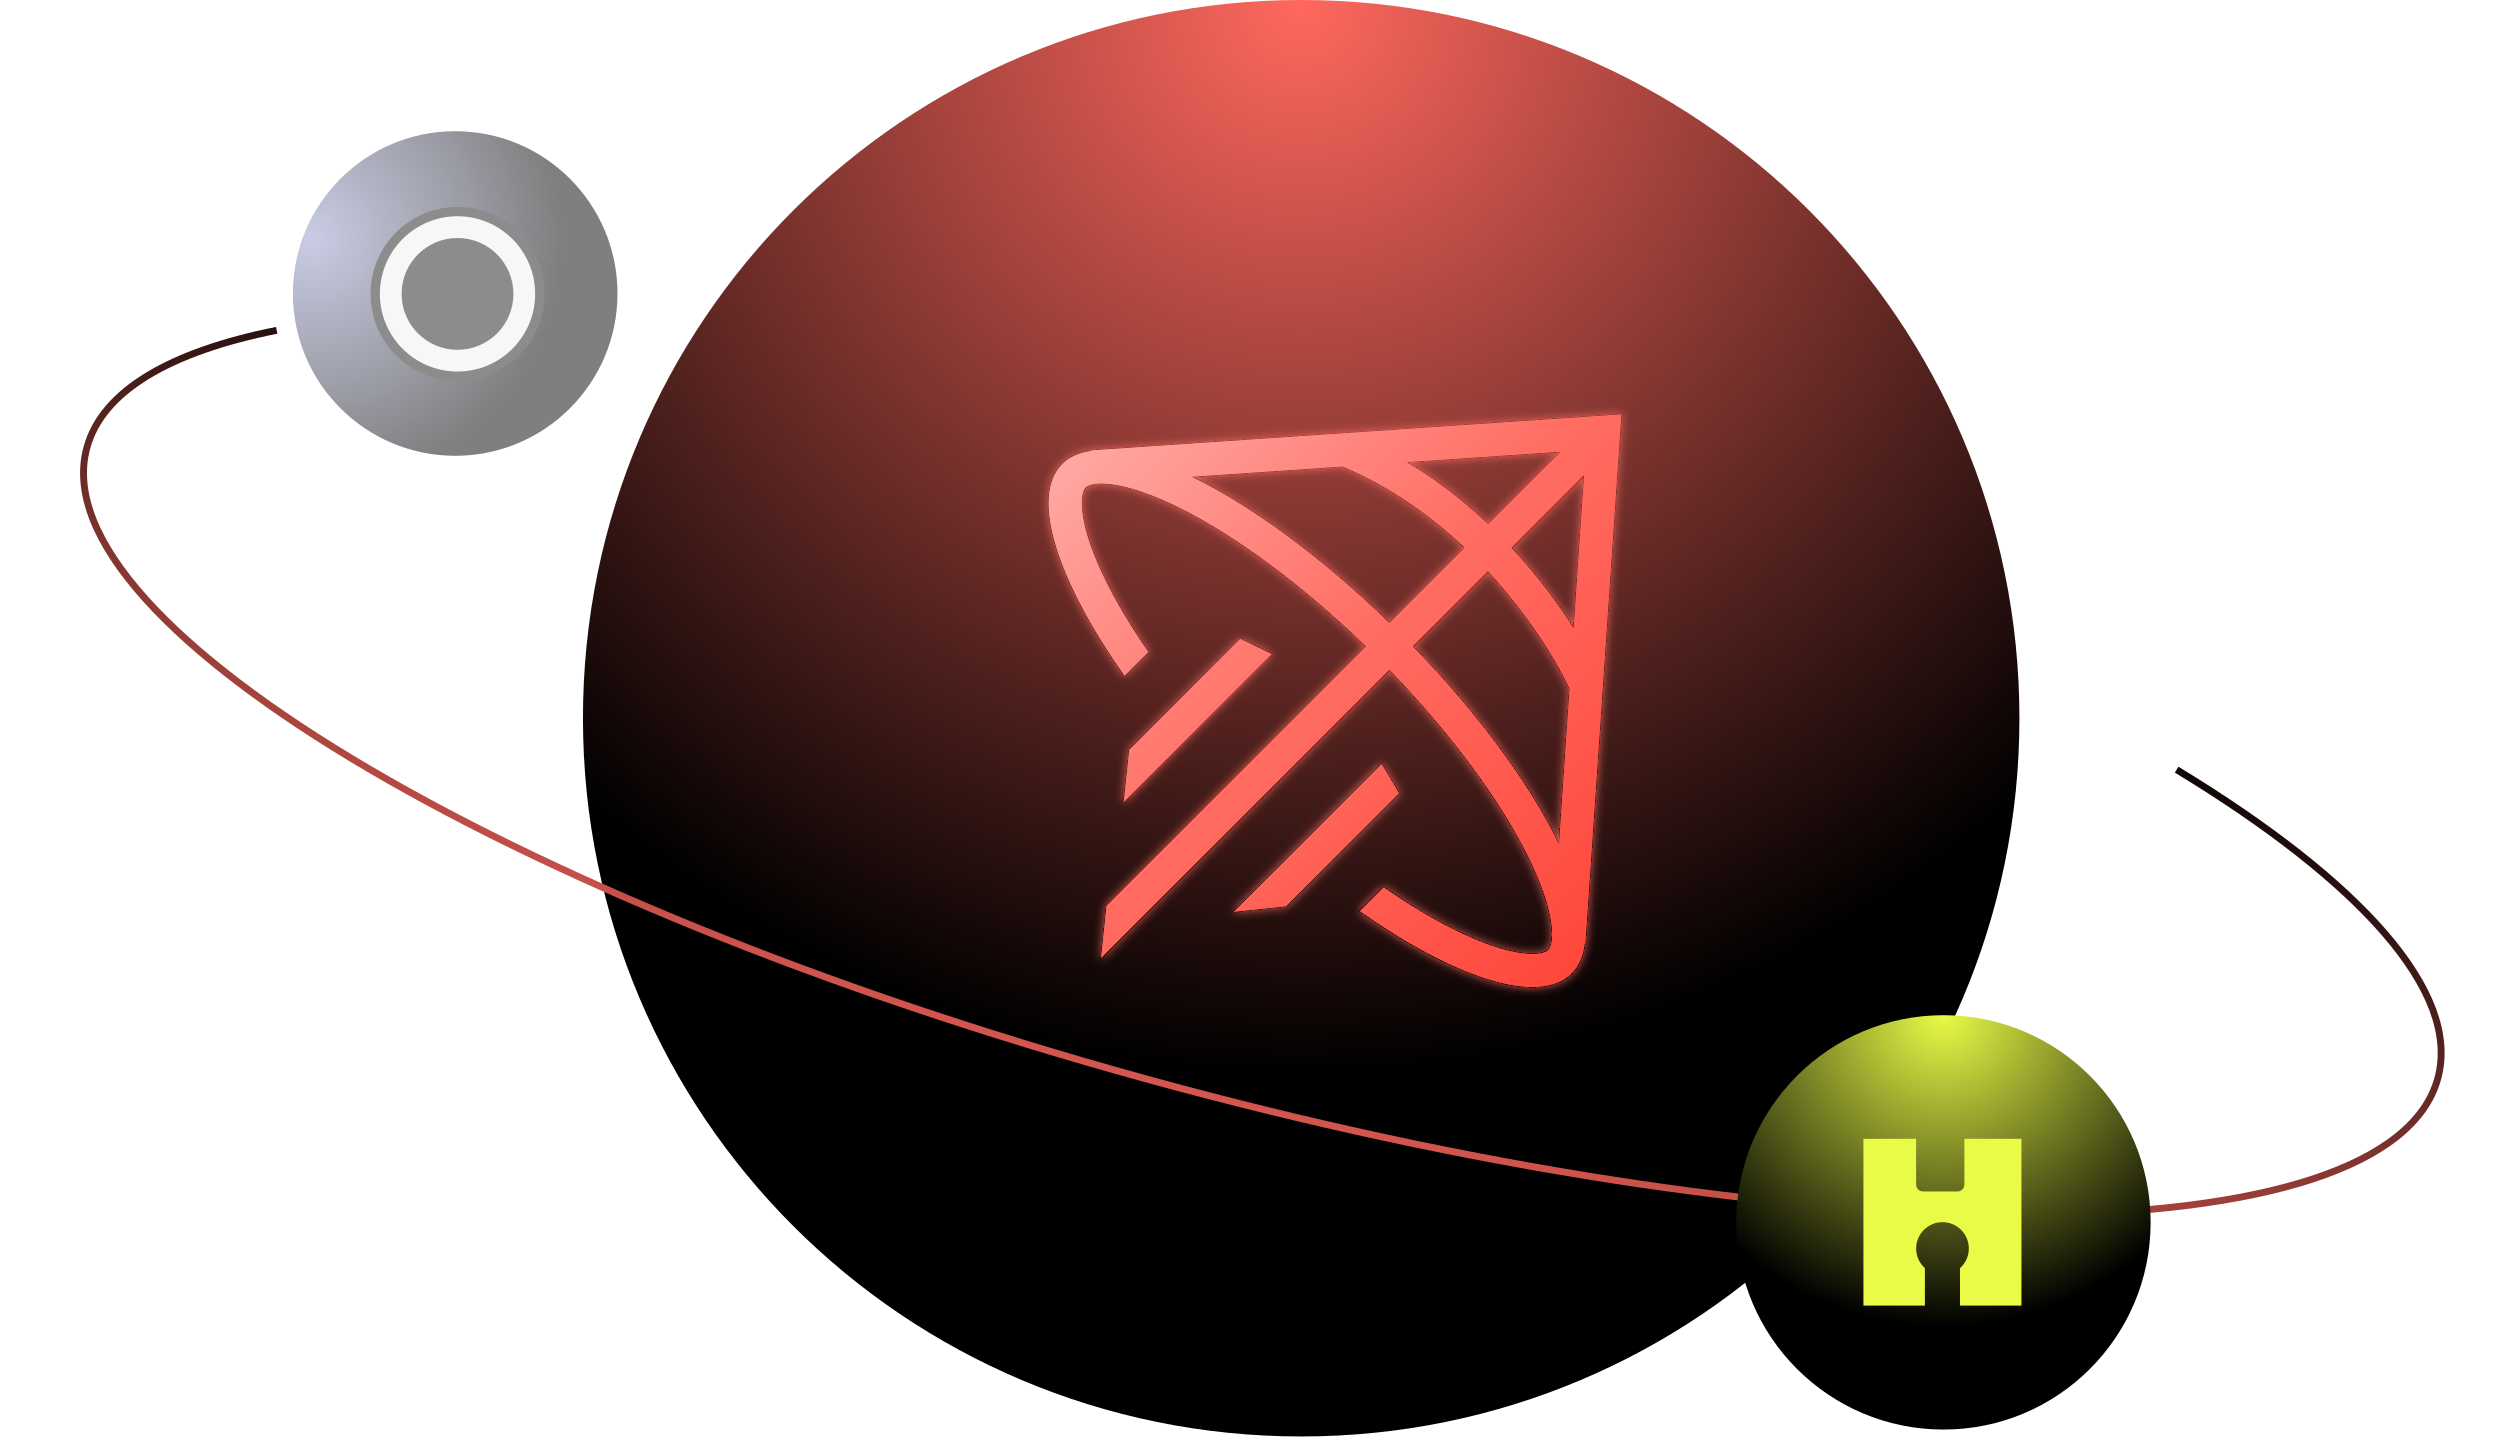
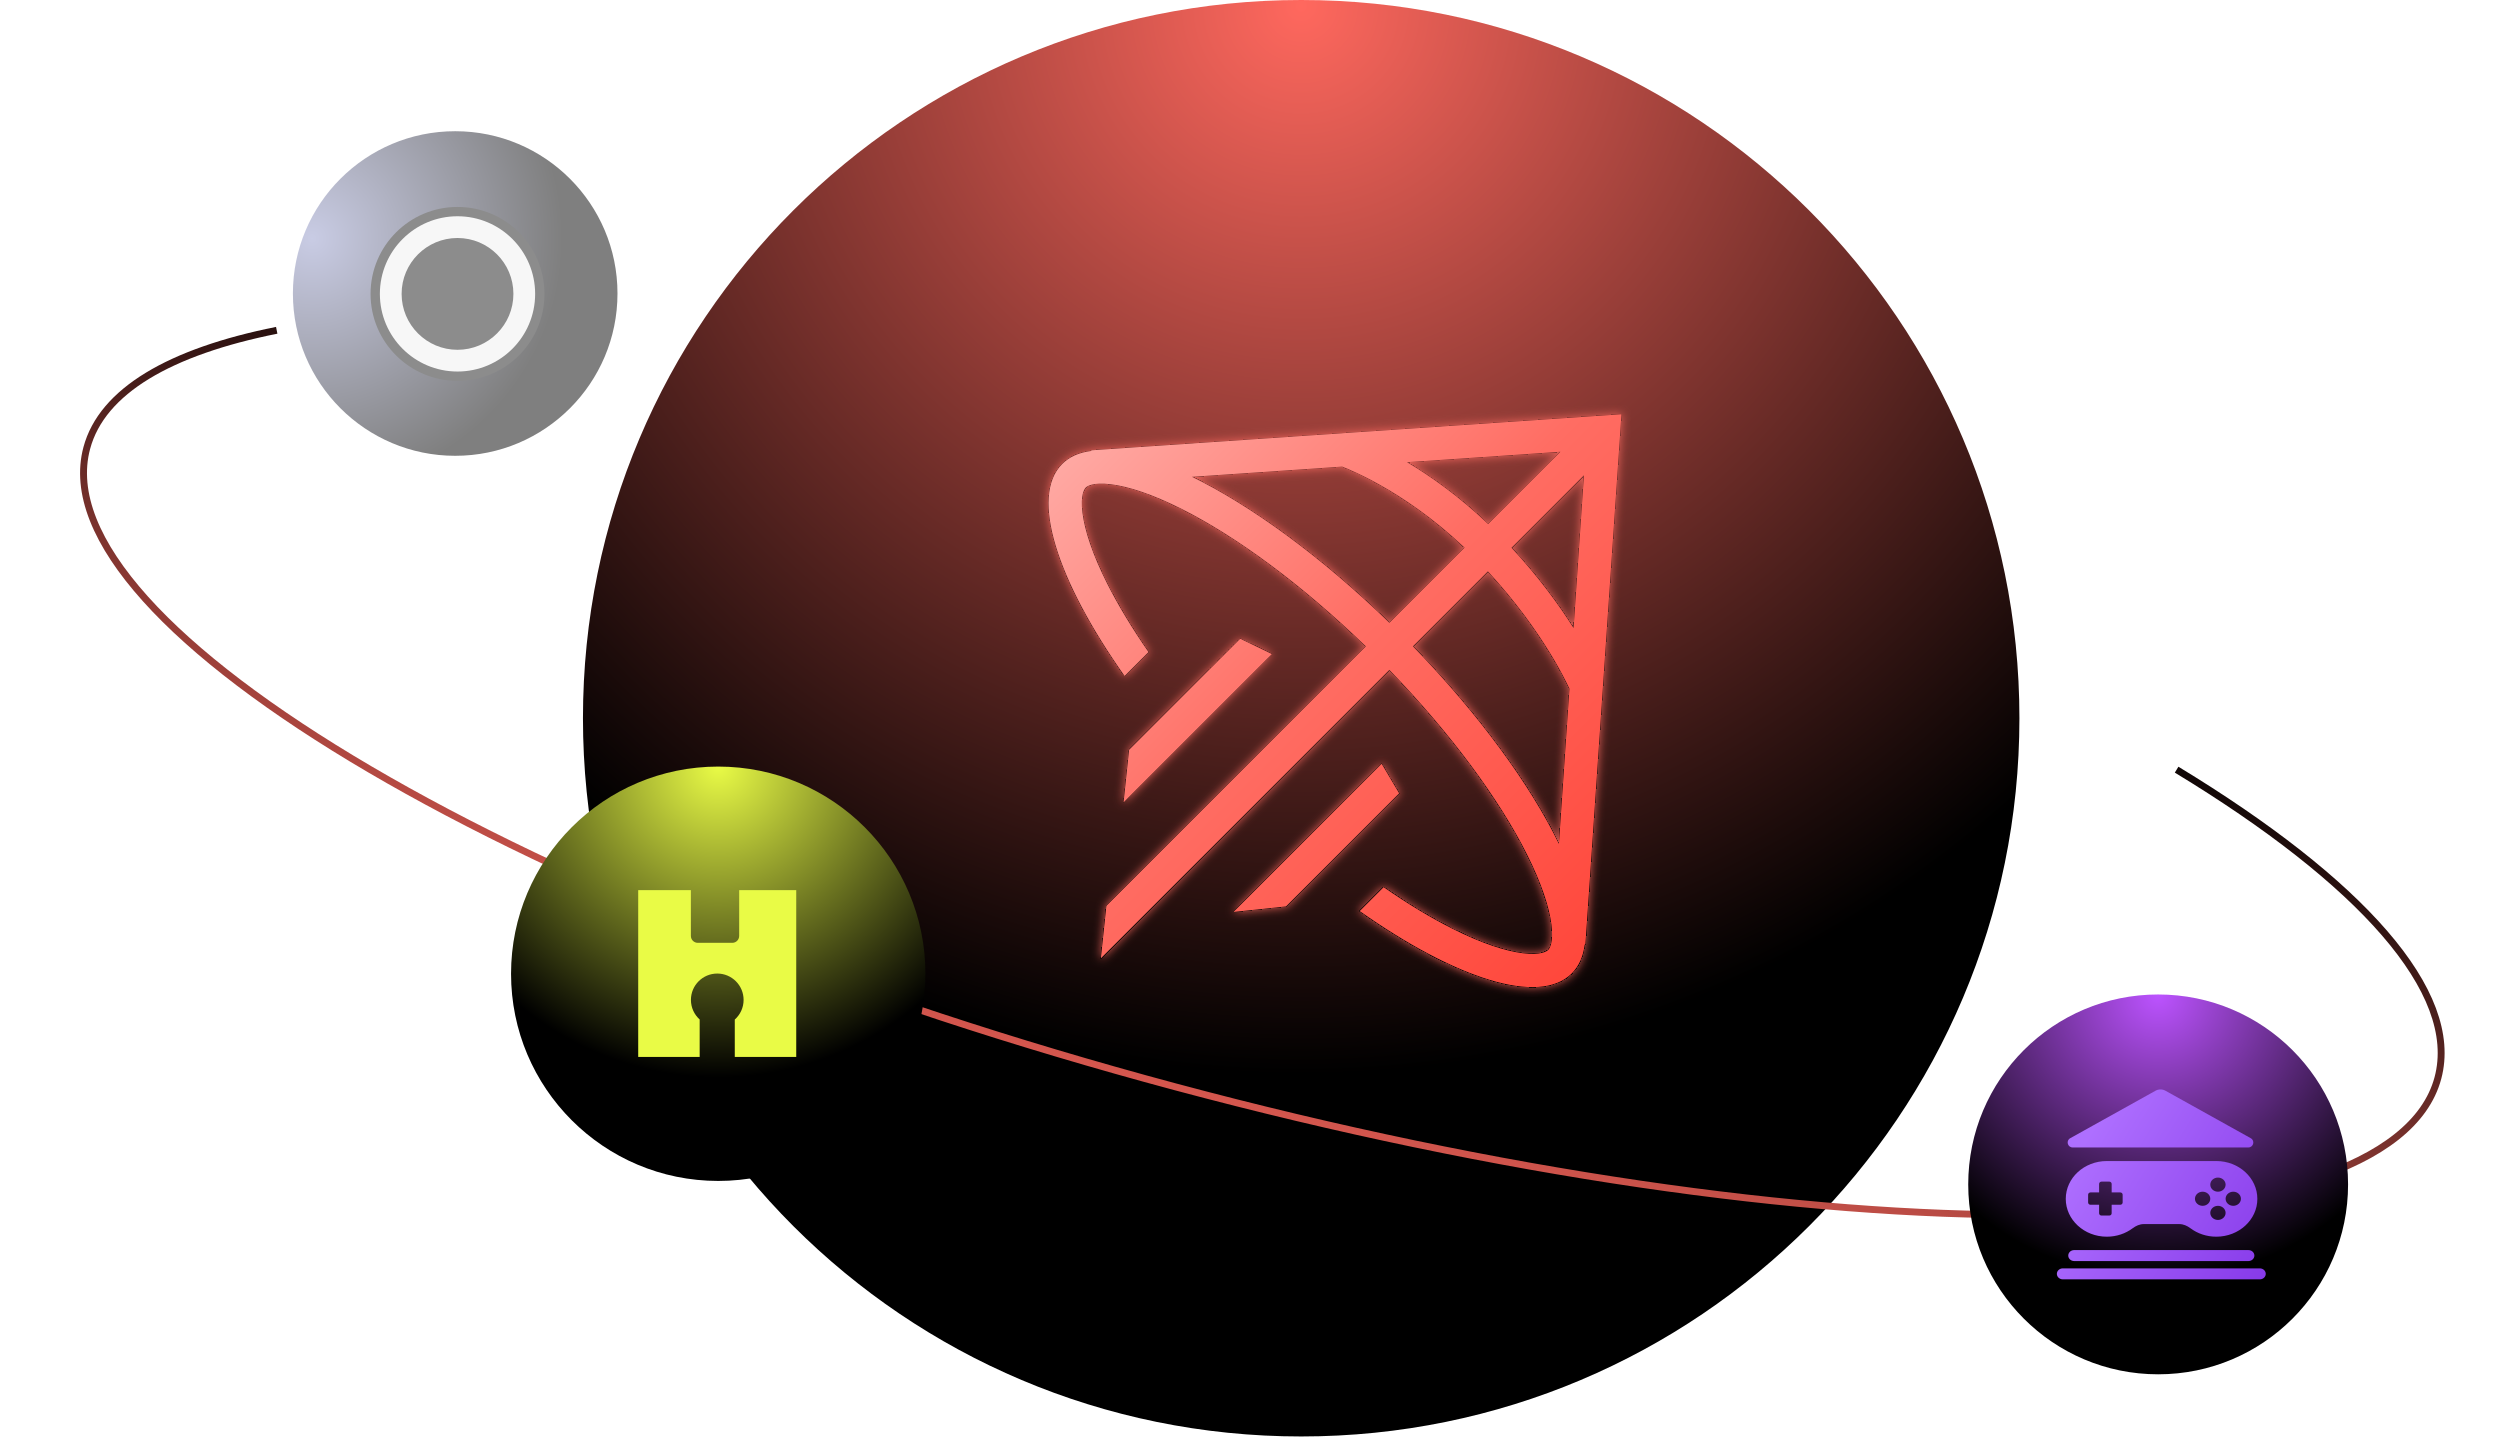
<svg xmlns="http://www.w3.org/2000/svg" width="362" height="208" viewBox="0 0 362 208" fill="none">
  <g opacity="0.5">
-     <circle cx="65.912" cy="42.5" r="23.5" fill="url(#paint0_radial_9613_32900)" />
+     <circle cx="65.912" cy="42.5" r="23.5" fill="url(#paint0_radial_10185_2691)" />
    <path d="M66.248 55.148C59.294 55.148 53.657 49.511 53.657 42.557C53.657 35.604 59.294 29.967 66.248 29.967C73.202 29.967 78.839 35.604 78.839 42.557C78.839 49.511 73.202 55.148 66.248 55.148Z" fill="#191919" />
    <path d="M66.248 53.798C60.039 53.798 55.006 48.765 55.006 42.556C55.006 36.348 60.039 31.314 66.248 31.314C72.456 31.314 77.489 36.348 77.489 42.556C77.489 48.765 72.456 53.798 66.248 53.798Z" fill="#F0F0F0" />
    <path d="M66.247 50.651C61.776 50.651 58.153 47.027 58.153 42.556C58.153 38.086 61.776 34.462 66.247 34.462C70.717 34.462 74.341 38.086 74.341 42.556C74.341 47.027 70.717 50.651 66.247 50.651Z" fill="#191919" />
  </g>
-   <circle cx="188.412" cy="104" r="104" fill="url(#paint1_radial_9613_32900)" />
-   <g filter="url(#filter0_d_9613_32900)">
-     <path fill-rule="evenodd" clip-rule="evenodd" d="M234.456 64.834L229.569 136.704L229.459 136.811C229.236 138.516 228.619 139.92 227.579 140.96C222.871 145.667 210.729 141.693 196.891 131.925L200.348 128.467C203.856 130.903 207.213 132.924 210.312 134.481C214.491 136.584 217.949 137.717 220.516 138.031C223.156 138.354 223.991 137.738 224.174 137.555C224.357 137.372 224.972 136.537 224.65 133.897C224.336 131.331 223.202 127.873 221.101 123.693C217.161 115.86 210.266 106.368 201.179 96.994L159.404 138.768L160.204 131.158L197.773 93.589C188.4 84.502 178.908 77.606 171.075 73.667C166.895 71.565 163.438 70.432 160.871 70.118C158.231 69.796 157.395 70.411 157.213 70.594C157.03 70.777 156.414 71.612 156.737 74.252C157.051 76.819 158.184 80.277 160.287 84.456C161.844 87.555 163.865 90.912 166.3 94.419L162.843 97.877C153.075 84.039 149.101 71.897 153.808 67.189C154.849 66.148 156.254 65.532 157.961 65.308C157.994 65.273 158.029 65.238 158.064 65.203L229.936 60.315L234.785 59.986L234.456 64.834ZM203.726 66.925L225.949 65.414L215.479 75.885C211.253 71.864 207.127 68.957 203.726 66.924M194.358 67.561L172.586 69.042C181.107 73.207 191.275 80.575 201.179 90.184L212.073 79.29C207.511 74.962 203.088 72.026 199.71 70.14C198.252 69.32 196.752 68.577 195.216 67.913C194.881 67.77 194.595 67.653 194.358 67.561ZM215.449 82.724L204.584 93.589C214.196 103.495 221.566 113.666 225.73 122.189L227.258 99.72C227.155 99.497 227.026 99.228 226.871 98.915C226.129 97.431 225.323 95.981 224.454 94.567C222.504 91.377 219.573 87.187 215.449 82.723M218.857 79.316C222.84 83.611 225.782 87.68 227.854 90.951L229.359 68.813L218.857 79.316ZM179.582 92.488L163.492 108.577L162.693 116.187L184.168 94.711L179.582 92.488ZM200.057 110.601L178.608 132.049L186.218 131.25L202.593 114.874L200.057 110.601Z" fill="url(#paint2_linear_9613_32900)" />
+   <circle cx="188.412" cy="104" r="104" fill="url(#paint1_radial_10185_2691)" />
+   <g filter="url(#filter0_d_10185_2691)">
+     <path fill-rule="evenodd" clip-rule="evenodd" d="M234.456 64.834L229.569 136.704L229.459 136.811C229.236 138.516 228.619 139.92 227.579 140.96C222.871 145.667 210.729 141.693 196.891 131.925L200.348 128.467C203.856 130.903 207.213 132.924 210.312 134.481C214.491 136.584 217.949 137.717 220.516 138.031C223.156 138.354 223.991 137.738 224.174 137.555C224.357 137.372 224.972 136.537 224.65 133.897C224.336 131.331 223.202 127.873 221.101 123.693C217.161 115.86 210.266 106.368 201.179 96.994L159.404 138.768L160.204 131.158L197.773 93.589C188.4 84.502 178.908 77.606 171.075 73.667C166.895 71.565 163.438 70.432 160.871 70.118C158.231 69.796 157.395 70.411 157.213 70.594C157.03 70.777 156.414 71.612 156.737 74.252C157.051 76.819 158.184 80.277 160.287 84.456C161.844 87.555 163.865 90.912 166.3 94.419L162.843 97.877C153.075 84.039 149.101 71.897 153.808 67.189C154.849 66.148 156.254 65.532 157.961 65.308C157.994 65.273 158.029 65.238 158.064 65.203L229.936 60.315L234.785 59.986L234.456 64.834ZM203.726 66.925L225.949 65.414L215.479 75.885C211.253 71.864 207.127 68.957 203.726 66.924M194.358 67.561L172.586 69.042C181.107 73.207 191.275 80.575 201.179 90.184L212.073 79.29C207.511 74.962 203.088 72.026 199.71 70.14C198.252 69.32 196.752 68.577 195.216 67.913C194.881 67.77 194.595 67.653 194.358 67.561ZM215.449 82.724L204.584 93.589C214.196 103.495 221.566 113.666 225.73 122.189L227.258 99.72C227.155 99.497 227.026 99.228 226.871 98.915C226.129 97.431 225.323 95.981 224.454 94.567C222.504 91.377 219.573 87.187 215.449 82.723M218.857 79.316C222.84 83.611 225.782 87.68 227.854 90.951L229.359 68.813L218.857 79.316ZM179.582 92.488L163.492 108.577L162.693 116.187L184.168 94.711L179.582 92.488ZM200.057 110.601L178.608 132.049L186.218 131.25L202.593 114.874L200.057 110.601Z" fill="url(#paint2_linear_10185_2691)" />
  </g>
-   <path d="M315.174 111.448C341.726 127.565 356.349 143.628 353.009 156.096C346.069 181.995 264.232 182.571 170.222 157.381C76.211 132.191 5.626 90.774 12.566 64.874C14.781 56.606 24.629 50.919 40.069 47.827" stroke="url(#paint3_linear_9613_32900)" />
-   <circle cx="281.412" cy="177" r="30" fill="url(#paint4_radial_9613_32900)" />
-   <path fill-rule="evenodd" clip-rule="evenodd" d="M269.825 164.895H277.452V171.522C277.452 172.074 277.9 172.522 278.452 172.522H283.444C283.996 172.522 284.444 172.074 284.444 171.522V164.895H292.707V189.047H283.808V183.631C284.592 182.932 285.085 181.915 285.085 180.783C285.085 178.677 283.378 176.969 281.272 176.969C279.166 176.969 277.458 178.677 277.458 180.783C277.458 181.91 277.947 182.922 278.724 183.621V189.047H269.825V164.895Z" fill="#E9FB46" />
+   <path d="M315.174 111.448C341.726 127.565 356.349 143.628 353.009 156.096C346.069 181.995 264.232 182.571 170.222 157.381C76.211 132.191 5.626 90.774 12.566 64.874C14.781 56.606 24.629 50.919 40.069 47.827" stroke="url(#paint3_linear_10185_2691)" />
+   <circle cx="312.5" cy="171.5" r="27.5" fill="url(#paint4_radial_10185_2691)" />
+   <path fill-rule="evenodd" clip-rule="evenodd" d="M313.56 157.937C313.34 157.814 313.092 157.75 312.839 157.75C312.586 157.75 312.337 157.814 312.117 157.937L299.769 164.811C299.115 165.174 299.378 166.154 300.13 166.154H325.548C326.299 166.154 326.562 165.175 325.909 164.811L313.56 157.937ZM308.815 177.847C307.793 178.614 306.489 179.073 305.068 179.073C301.785 179.073 299.123 176.62 299.123 173.596C299.123 170.571 301.785 168.119 305.068 168.119H320.92C324.203 168.119 326.864 170.571 326.864 173.596C326.864 176.621 324.203 179.073 320.92 179.073C319.499 179.073 318.195 178.614 317.172 177.847C316.706 177.498 316.157 177.247 315.571 177.247H310.416C309.83 177.247 309.281 177.498 308.815 177.847ZM320.048 173.58C320.048 174.145 319.551 174.602 318.938 174.602C318.325 174.602 317.829 174.145 317.829 173.58C317.829 173.016 318.325 172.558 318.938 172.558C319.551 172.558 320.048 173.016 320.048 173.58V173.58ZM323.377 174.602C323.99 174.602 324.486 174.145 324.486 173.58C324.486 173.016 323.99 172.558 323.377 172.558C322.764 172.558 322.267 173.016 322.267 173.58C322.267 174.145 322.764 174.602 323.377 174.602ZM321.158 172.558C320.545 172.558 320.048 172.1 320.048 171.535C320.048 170.971 320.545 170.513 321.158 170.513C321.771 170.513 322.267 170.971 322.267 171.535C322.267 172.1 321.771 172.558 321.158 172.558ZM320.048 175.625C320.048 176.189 320.545 176.647 321.158 176.647C321.771 176.647 322.267 176.189 322.267 175.625C322.267 175.06 321.771 174.602 321.158 174.602C320.545 174.602 320.048 175.06 320.048 175.625ZM300.342 181.012H325.574C326.049 181.012 326.434 181.368 326.434 181.807C326.434 182.245 326.049 182.601 325.574 182.601H300.342C299.867 182.601 299.482 182.245 299.482 181.807C299.482 181.368 299.867 181.012 300.342 181.012ZM327.223 183.661H298.693C298.218 183.661 297.833 184.016 297.833 184.455C297.833 184.894 298.218 185.25 298.693 185.25H327.223C327.698 185.25 328.083 184.894 328.083 184.455C328.083 184.016 327.698 183.661 327.223 183.661ZM305.769 175.677C305.769 175.862 305.616 176.012 305.428 176.012H304.291C304.201 176.012 304.114 175.976 304.05 175.914C303.986 175.851 303.95 175.766 303.95 175.677V174.449H302.699C302.609 174.449 302.522 174.414 302.458 174.351C302.394 174.288 302.359 174.203 302.359 174.114V172.998C302.359 172.813 302.511 172.663 302.699 172.663H303.95V171.435C303.95 171.25 304.103 171.1 304.291 171.1H305.428C305.616 171.1 305.769 171.25 305.769 171.435V172.663H307.019C307.208 172.663 307.36 172.813 307.36 172.998V174.114C307.36 174.158 307.351 174.201 307.334 174.242C307.317 174.283 307.292 174.32 307.26 174.351C307.229 174.382 307.191 174.406 307.15 174.423C307.109 174.44 307.064 174.449 307.02 174.449H305.768V175.677L305.769 175.677Z" fill="url(#paint5_linear_10185_2691)" />
+   <circle cx="104" cy="141" r="30" fill="url(#paint6_radial_10185_2691)" />
+   <path fill-rule="evenodd" clip-rule="evenodd" d="M92.413 128.895H100.04V135.522C100.04 136.074 100.488 136.522 101.04 136.522H106.032C106.584 136.522 107.032 136.074 107.032 135.522V128.895H115.295V153.047H106.396V147.631C107.18 146.932 107.673 145.915 107.673 144.783C107.673 142.677 105.966 140.969 103.86 140.969C101.753 140.969 100.046 142.677 100.046 144.783C100.046 145.91 100.535 146.922 101.312 147.621V153.047H92.413V128.895Z" fill="#E9FB46" />
  <defs>
-     <filter id="filter0_d_9613_32900" x="150.52" y="58.674" width="85.578" height="85.575" filterUnits="userSpaceOnUse" color-interpolation-filters="sRGB">
+     <filter id="filter0_d_10185_2691" x="150.52" y="58.674" width="85.578" height="85.575" filterUnits="userSpaceOnUse" color-interpolation-filters="sRGB">
      <feFlood flood-opacity="0" result="BackgroundImageFix" />
      <feColorMatrix in="SourceAlpha" type="matrix" values="0 0 0 0 0 0 0 0 0 0 0 0 0 0 0 0 0 0 127 0" result="hardAlpha" />
      <feOffset />
      <feGaussianBlur stdDeviation="0.656" />
      <feComposite in2="hardAlpha" operator="out" />
      <feColorMatrix type="matrix" values="0 0 0 0 1 0 0 0 0 0.426 0 0 0 0 0.389 0 0 0 0.8 0" />
-       <feBlend mode="normal" in2="BackgroundImageFix" result="effect1_dropShadow_9613_32900" />
-       <feBlend mode="normal" in="SourceGraphic" in2="effect1_dropShadow_9613_32900" result="shape" />
+       <feBlend mode="normal" in2="BackgroundImageFix" result="effect1_dropShadow_10185_2691" />
+       <feBlend mode="normal" in="SourceGraphic" in2="effect1_dropShadow_10185_2691" result="shape" />
    </filter>
-     <radialGradient id="paint0_radial_9613_32900" cx="0" cy="0" r="1" gradientUnits="userSpaceOnUse" gradientTransform="translate(45.2014 34.5504) rotate(24.7366) scale(36.1624)">
+     <radialGradient id="paint0_radial_10185_2691" cx="0" cy="0" r="1" gradientUnits="userSpaceOnUse" gradientTransform="translate(45.2014 34.5504) rotate(24.7366) scale(36.1624)">
      <stop stop-color="#9399CA" />
      <stop offset="1" />
    </radialGradient>
-     <radialGradient id="paint1_radial_9613_32900" cx="0" cy="0" r="1" gradientUnits="userSpaceOnUse" gradientTransform="translate(188.412) rotate(90) scale(208)">
+     <radialGradient id="paint1_radial_10185_2691" cx="0" cy="0" r="1" gradientUnits="userSpaceOnUse" gradientTransform="translate(188.412) rotate(90) scale(208)">
      <stop stop-color="#FF685E" />
      <stop offset="0.75" />
    </radialGradient>
-     <linearGradient id="paint2_linear_9613_32900" x1="151.832" y1="59.986" x2="234.782" y2="142.939" gradientUnits="userSpaceOnUse">
+     <linearGradient id="paint2_linear_10185_2691" x1="151.832" y1="59.986" x2="234.782" y2="142.939" gradientUnits="userSpaceOnUse">
      <stop stop-color="#FFB0AB" />
      <stop offset="0.464" stop-color="#FF6D63" />
      <stop offset="1" stop-color="#FF4337" />
    </linearGradient>
-     <linearGradient id="paint3_linear_9613_32900" x1="159.189" y1="162.016" x2="184.38" y2="69.181" gradientUnits="userSpaceOnUse">
+     <linearGradient id="paint3_linear_10185_2691" x1="159.189" y1="162.016" x2="184.38" y2="69.181" gradientUnits="userSpaceOnUse">
      <stop stop-color="#E55D54" />
      <stop offset="1" />
    </linearGradient>
-     <radialGradient id="paint4_radial_9613_32900" cx="0" cy="0" r="1" gradientUnits="userSpaceOnUse" gradientTransform="translate(281.412 147) rotate(90) scale(60)">
+     <radialGradient id="paint4_radial_10185_2691" cx="0" cy="0" r="1" gradientUnits="userSpaceOnUse" gradientTransform="translate(312.5 144) rotate(90) scale(55)">
+       <stop stop-color="#BC53FF" />
+       <stop offset="0.75" />
+     </radialGradient>
+     <linearGradient id="paint5_linear_10185_2691" x1="308.785" y1="154.196" x2="414.491" y2="220.185" gradientUnits="userSpaceOnUse">
+       <stop stop-color="#AE6FFF" />
+       <stop offset="0.544" stop-color="#5D01D2" />
+     </linearGradient>
+     <radialGradient id="paint6_radial_10185_2691" cx="0" cy="0" r="1" gradientUnits="userSpaceOnUse" gradientTransform="translate(104 111) rotate(90) scale(60)">
      <stop stop-color="#E9FB46" />
      <stop offset="0.75" />
    </radialGradient>
  </defs>
</svg>
